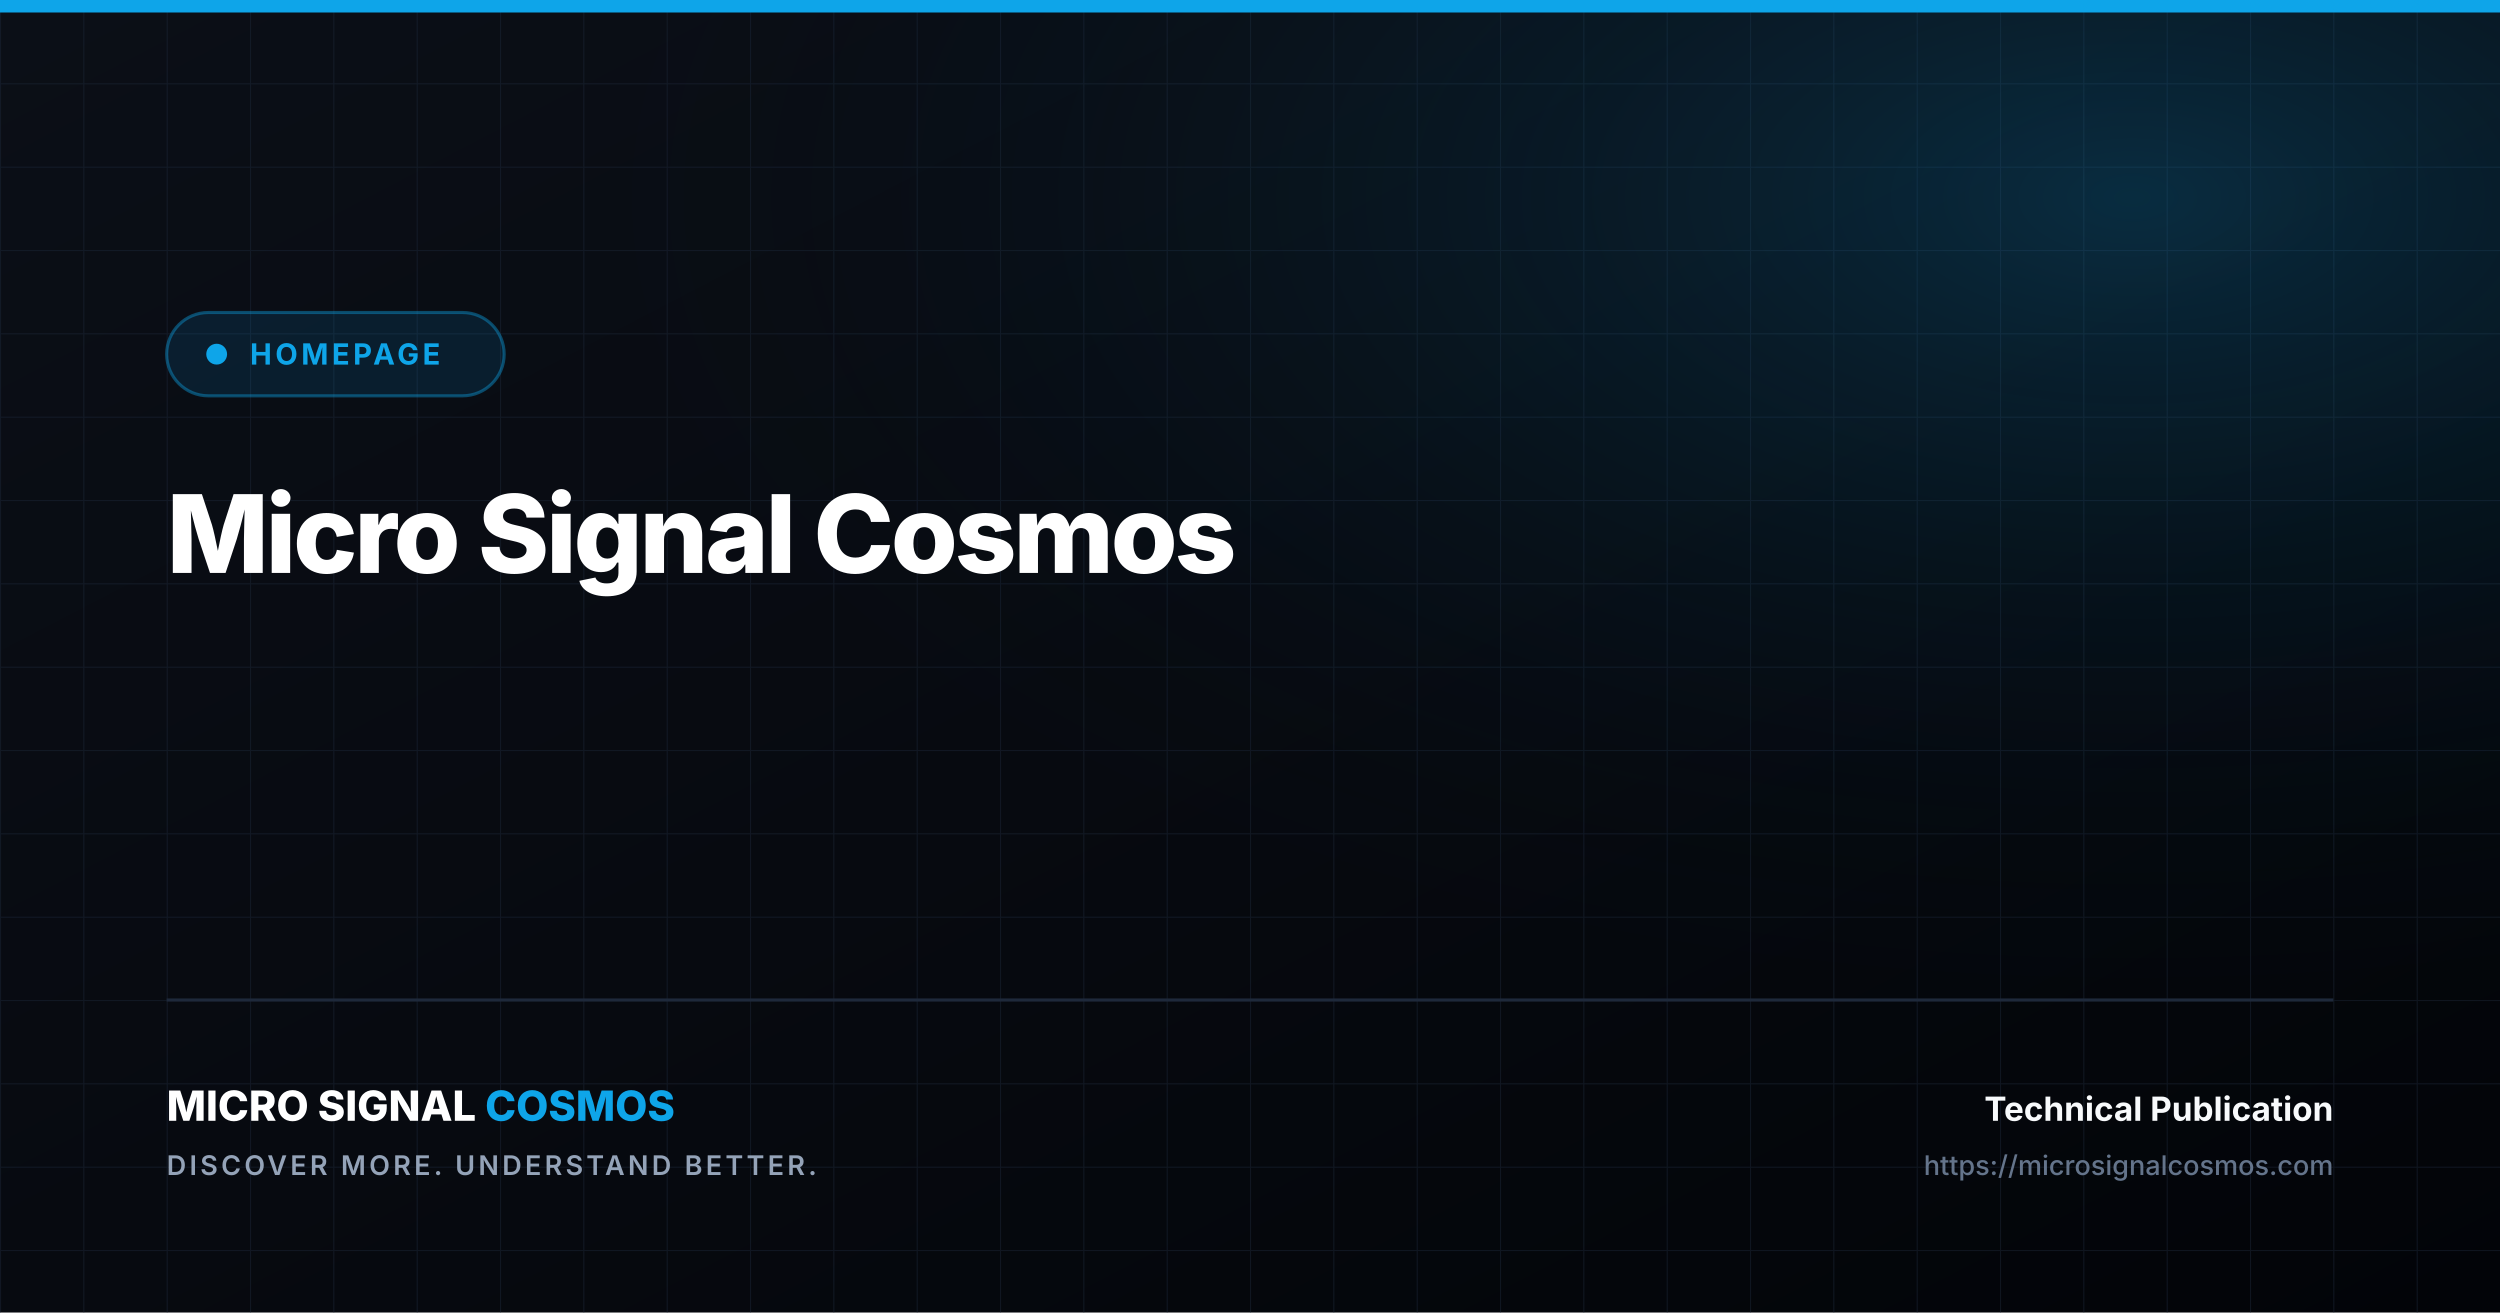
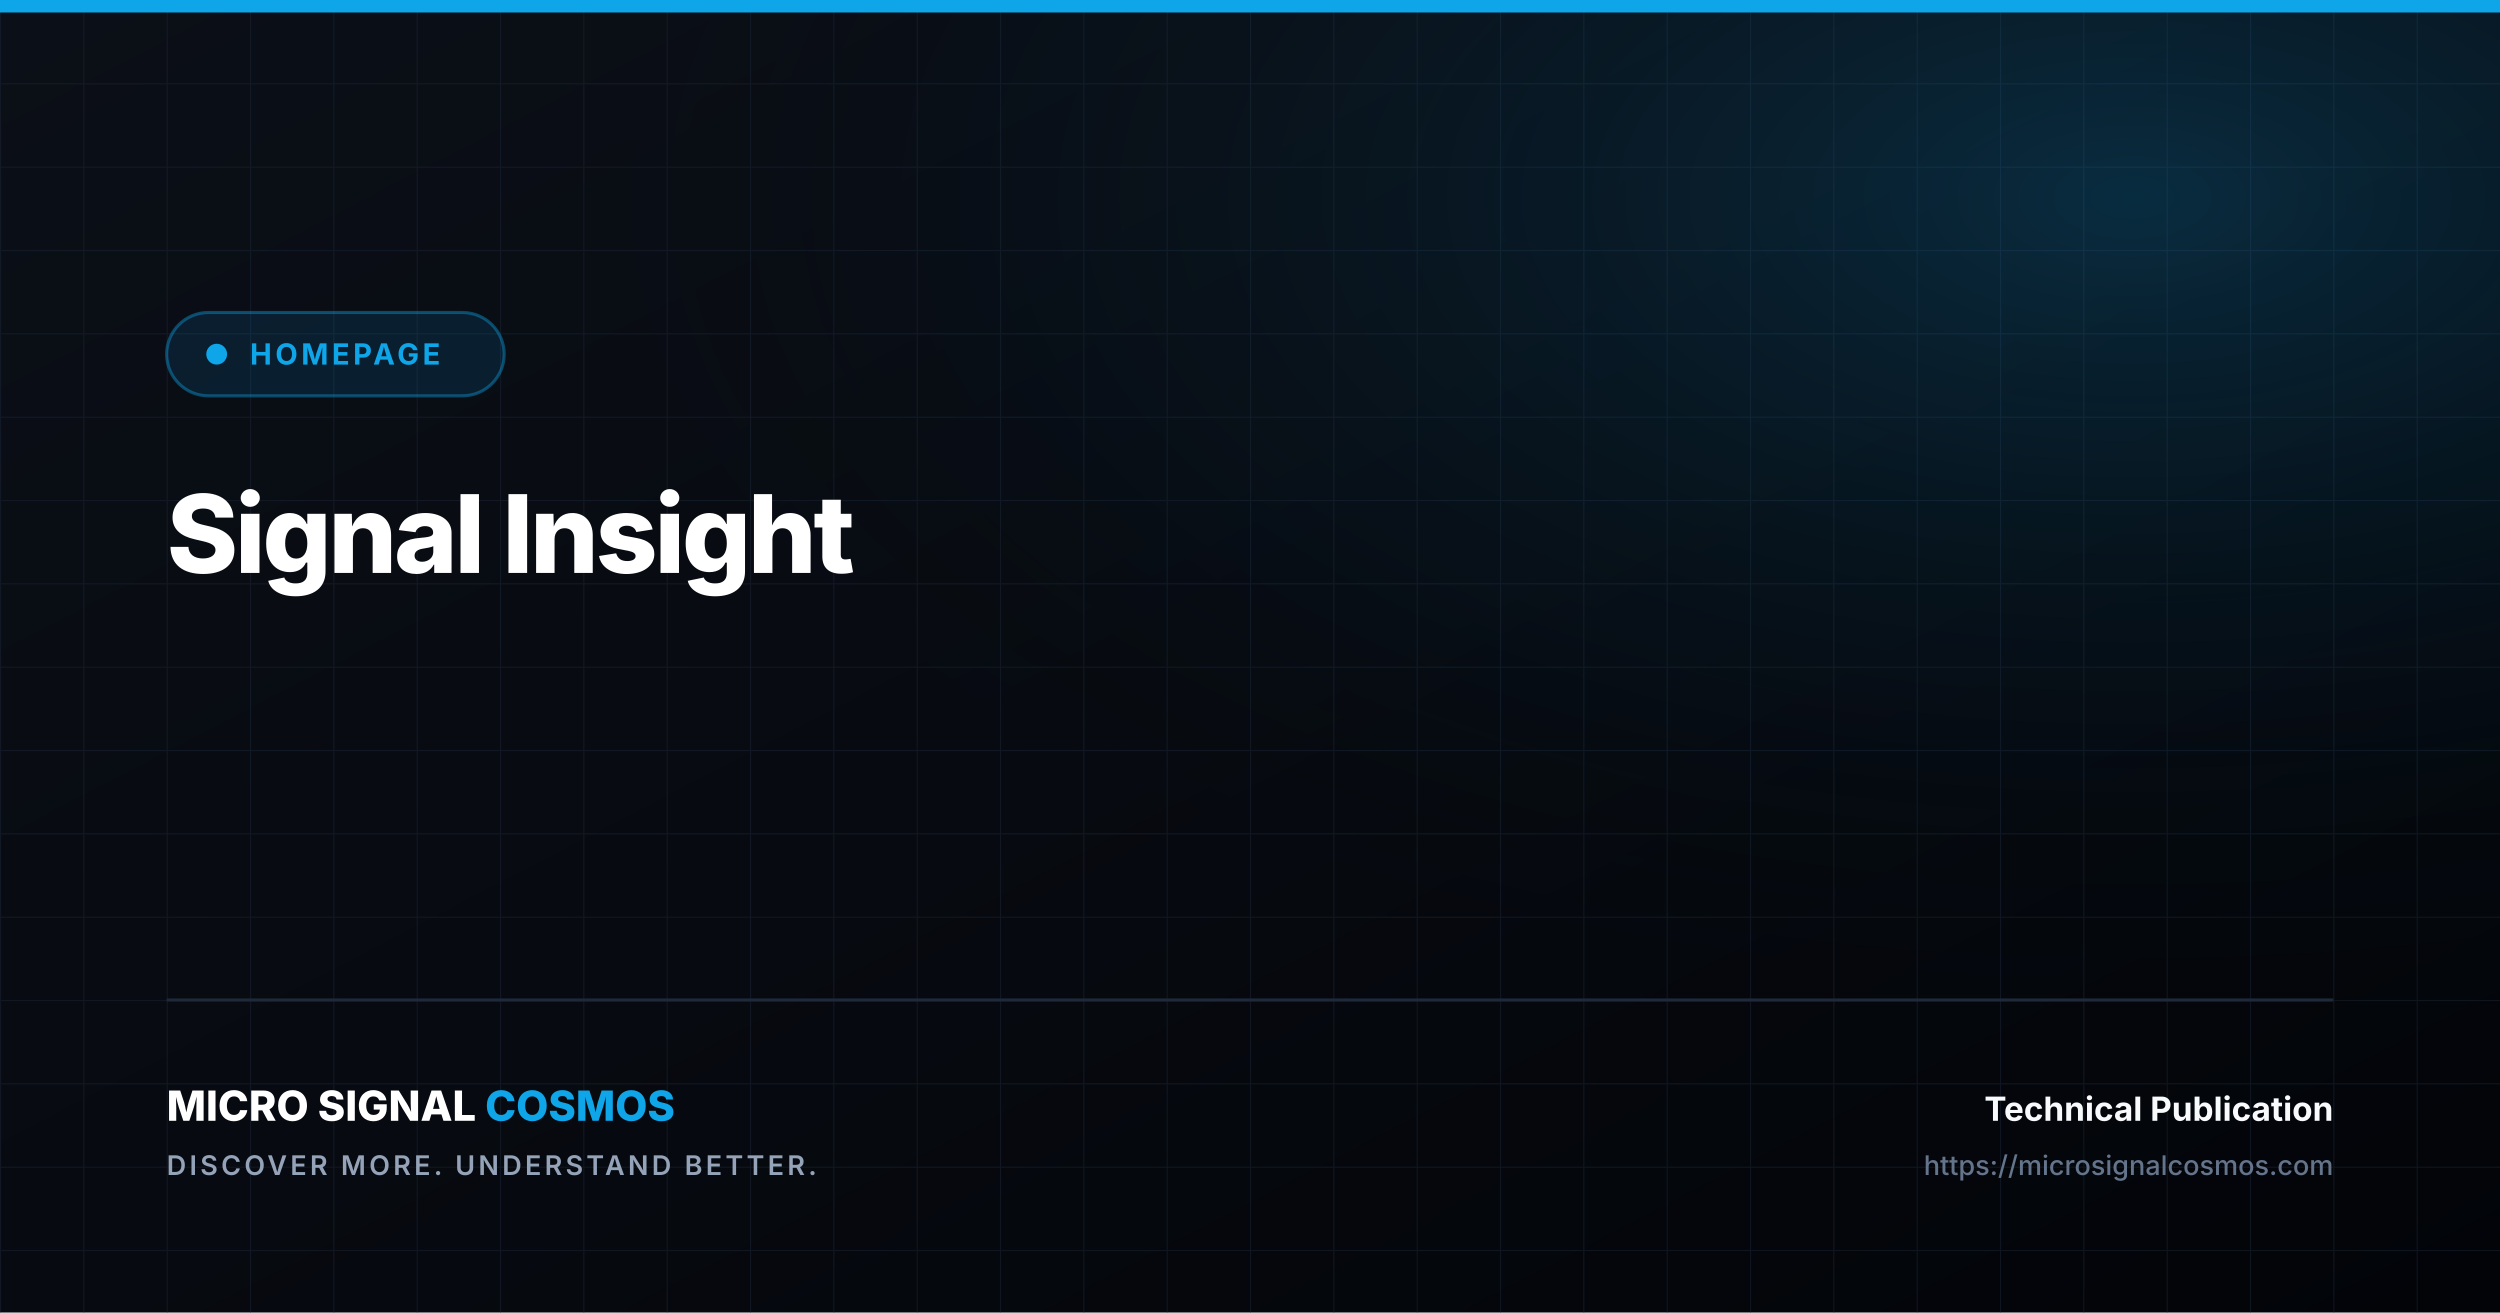
<svg xmlns="http://www.w3.org/2000/svg" viewBox="0 0 1200 630" width="1200" height="630">
  <defs>
    <linearGradient id="bg-grad-og-homepage.svg" x1="0%" y1="0%" x2="100%" y2="100%">
      <stop offset="0%" stop-color="#0b0f17" />
      <stop offset="50%" stop-color="#070a10" />
      <stop offset="100%" stop-color="#020408" />
    </linearGradient>
    <radialGradient id="glow-og-homepage.svg" cx="85%" cy="15%" r="65%">
      <stop offset="0%" stop-color="#0ea5e9" stop-opacity="0.22" />
      <stop offset="100%" stop-color="#020408" stop-opacity="0" />
    </radialGradient>
    <pattern id="grid-og-homepage.svg" width="40" height="40" patternUnits="userSpaceOnUse">
      <path d="M 40 0 L 0 0 0 40" fill="none" stroke="#1e293b" stroke-width="1" stroke-opacity="0.45" />
    </pattern>
  </defs>
  <rect width="1200" height="630" fill="url(#bg-grad-og-homepage.svg)" />
  <rect width="1200" height="630" fill="url(#grid-og-homepage.svg)" />
  <rect width="1200" height="630" fill="url(#glow-og-homepage.svg)" />
  <rect x="0" y="0" width="1200" height="6" fill="#0ea5e9" />
  <g transform="translate(80, 150)">
    <rect width="162" height="40" rx="20" fill="#0ea5e9" fill-opacity="0.12" stroke="#0ea5e9" stroke-opacity="0.4" stroke-width="1.5" />
    <circle cx="24" cy="20" r="5" fill="#0ea5e9" />
    <text x="40" y="25" font-family="Inter, -apple-system, BlinkMacSystemFont, 'Segoe UI', Roboto, sans-serif" font-size="14" font-weight="700" fill="#0ea5e9" letter-spacing="0.12em">HOMEPAGE</text>
  </g>
  <g>
-     <text x="80" y="275" font-family="Inter, -apple-system, BlinkMacSystemFont, 'Segoe UI', Roboto, sans-serif" font-size="52" font-weight="800" fill="#FFFFFF" letter-spacing="-0.03em">Micro Signal Cosmos</text>
+     <text x="80" y="275" font-family="Inter, -apple-system, BlinkMacSystemFont, 'Segoe UI', Roboto, sans-serif" font-size="52" font-weight="800" fill="#FFFFFF" letter-spacing="-0.03em">Signal Insight</text>
  </g>
  <line x1="80" y1="480" x2="1120" y2="480" stroke="#1e293b" stroke-width="1.5" />
  <g transform="translate(80, 538)">
    <text x="0" y="0" font-family="Inter, -apple-system, BlinkMacSystemFont, 'Segoe UI', Roboto, sans-serif" font-size="20" font-weight="800" fill="#FFFFFF">MICRO SIGNAL <tspan fill="#0ea5e9">COSMOS</tspan>
    </text>
    <text x="0" y="26" font-family="Inter, -apple-system, BlinkMacSystemFont, 'Segoe UI', Roboto, sans-serif" font-size="13" font-weight="600" fill="#94a3b8" letter-spacing="0.12em">DISCOVER MORE. UNDERSTAND BETTER.</text>
    <text x="1040" y="0" text-anchor="end" font-family="Inter, -apple-system, BlinkMacSystemFont, 'Segoe UI', Roboto, sans-serif" font-size="16" font-weight="700" fill="#f8fafc">Technical Publication</text>
    <text x="1040" y="26" text-anchor="end" font-family="Inter, -apple-system, BlinkMacSystemFont, 'Segoe UI', Roboto, sans-serif" font-size="13" font-weight="500" fill="#64748b">https://microsignalcosmos.com</text>
  </g>
</svg>
